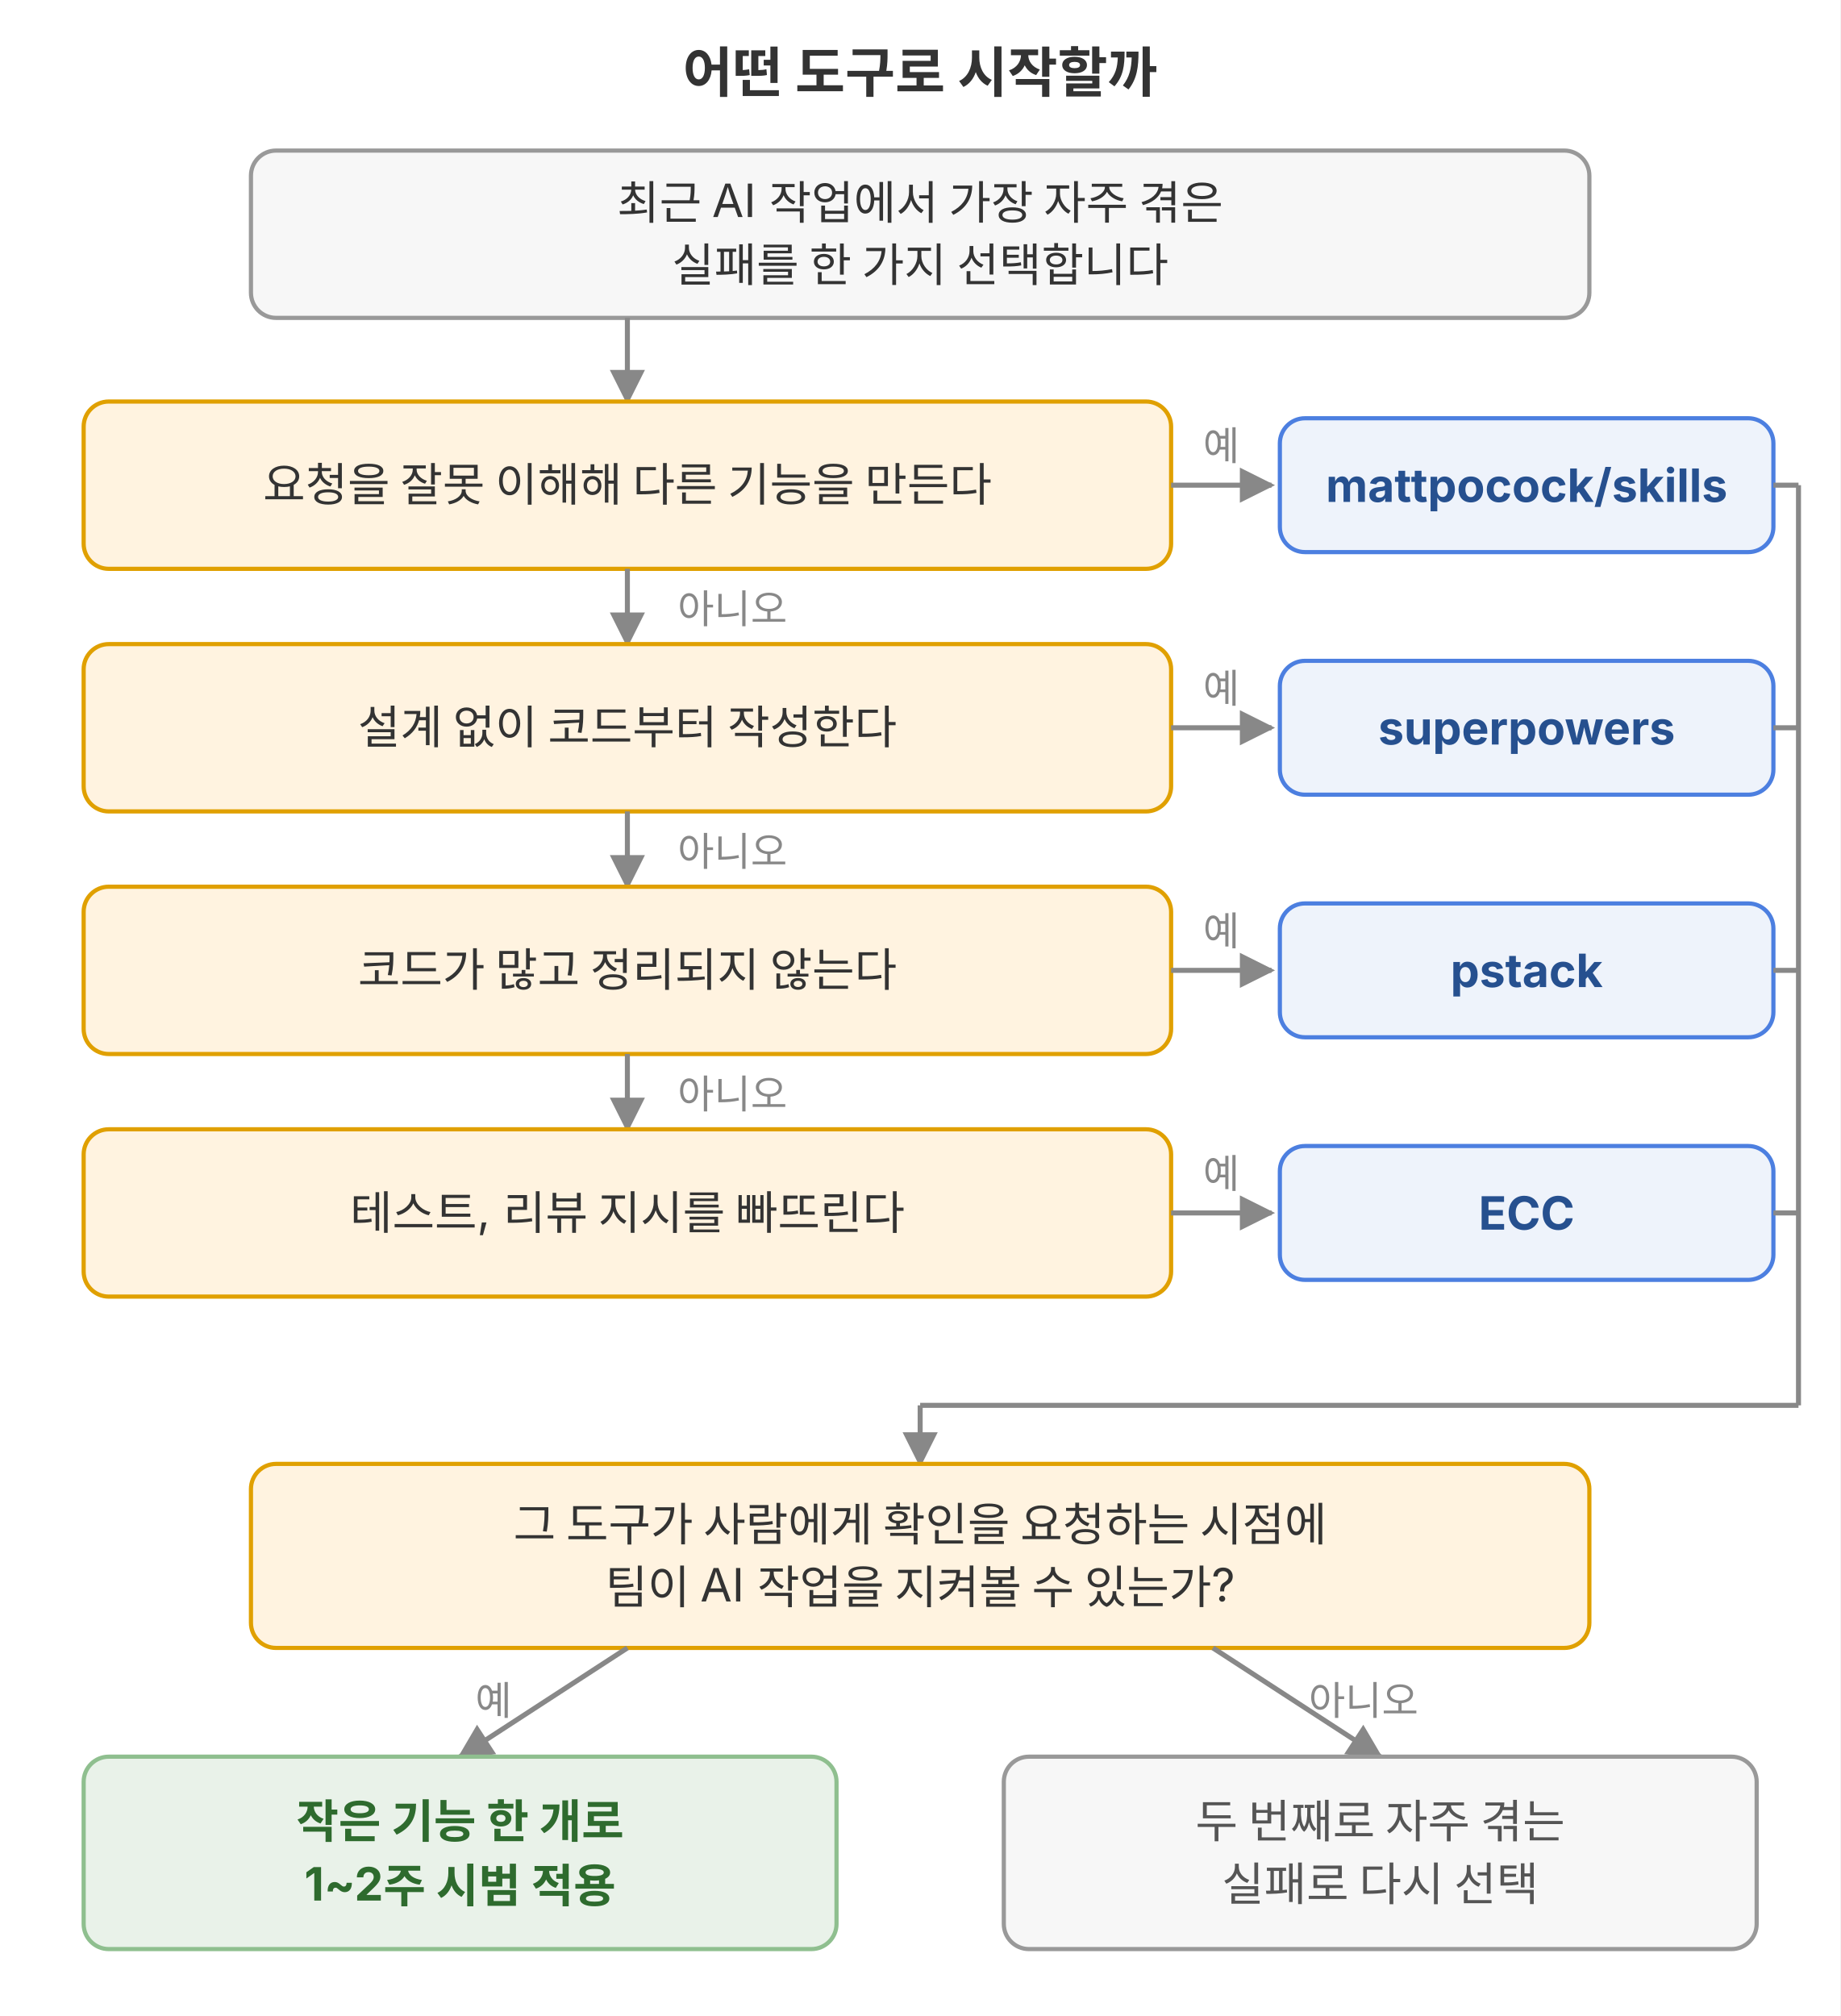
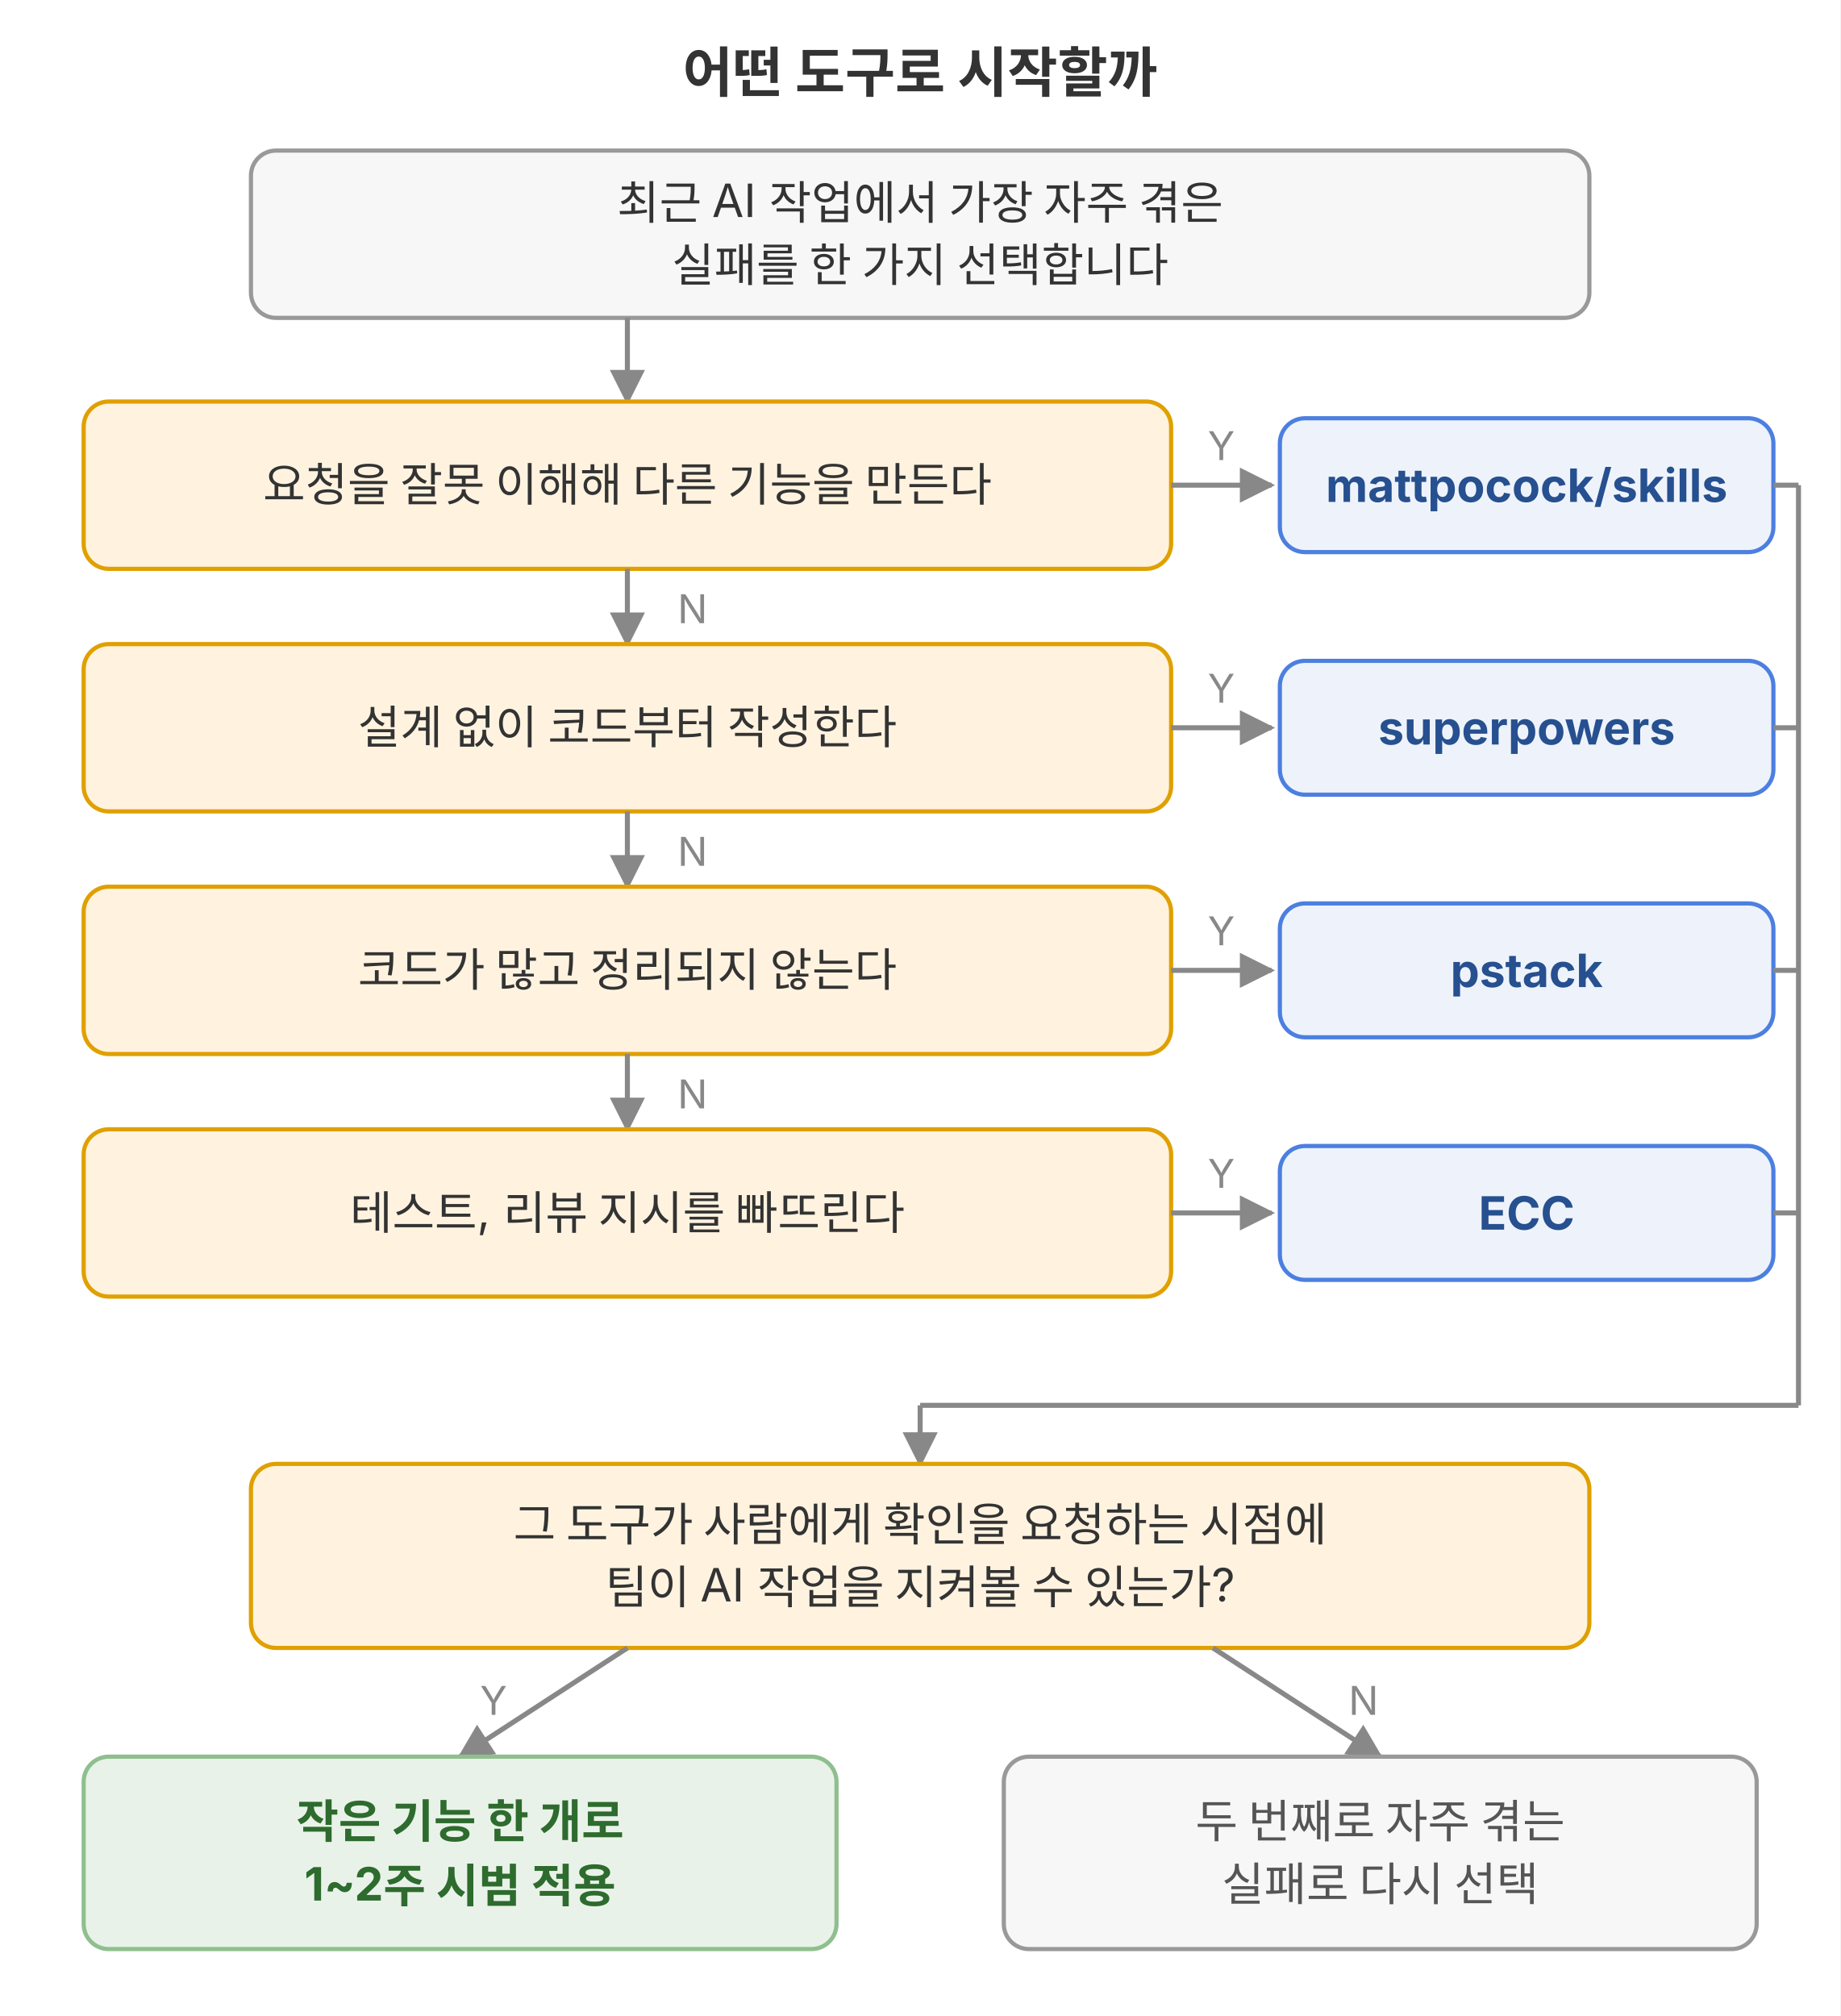
<svg xmlns="http://www.w3.org/2000/svg" width="440" height="482" viewBox="0 0 440 482" font-family="-apple-system, 'Segoe UI', 'Noto Sans KR', sans-serif">
  <defs>
    <marker id="ah" viewBox="0 0 10 10" refX="9" refY="5" markerWidth="7" markerHeight="7" orient="auto-start-reverse">
      <path d="M0,0 L10,5 L0,10 z" fill="#888" />
    </marker>
  </defs>
  <rect x="0" y="0" width="440" height="482" fill="#FFFFFF" />
  <text x="220.0" y="22" font-size="13" fill="#333" text-anchor="middle" font-weight="bold">어떤 도구로 시작할까</text>
  <rect x="60" y="36" width="320" height="40" rx="6" fill="#F7F7F7" stroke="#999999" />
  <text x="220" y="52.4" font-size="11" fill="#333" text-anchor="middle">최근 AI 작업에서 가장 자주 겪은</text>
  <text x="220" y="67.3" font-size="11" fill="#333" text-anchor="middle">실패를 한 가지 선택합니다</text>
  <line x1="150" y1="76" x2="150" y2="96" stroke="#888" stroke-width="1.2" marker-end="url(#ah)" />
  <rect x="20" y="96" width="260" height="40" rx="6" fill="#FFF3E0" stroke="#E0A000" />
  <text x="150" y="119.8" font-size="11" fill="#333" text-anchor="middle">요청을 잘못 이해해 다른 기능을 만든다</text>
  <rect x="306" y="100" width="118" height="32" rx="6" fill="#EEF3FB" stroke="#4C7FE0" />
  <text x="365" y="120" font-size="11" fill="#26508F" text-anchor="middle" font-weight="bold">mattpocock/skills</text>
  <line x1="280" y1="116" x2="304" y2="116" stroke="#888" stroke-width="1.2" marker-end="url(#ah)" />
-   <text x="292" y="110" font-size="9.5" fill="#888" text-anchor="middle">예</text>
+   <text x="292" y="110" font-size="9.5" fill="#888" text-anchor="middle">Y</text>
  <line x1="150" y1="136" x2="150" y2="154" stroke="#888" stroke-width="1.2" marker-end="url(#ah)" />
-   <text x="162" y="149" font-size="9.5" fill="#888" text-anchor="start">아니오</text>
+   <text x="162" y="149" font-size="9.5" fill="#888" text-anchor="start">N</text>
  <rect x="20" y="154" width="260" height="40" rx="6" fill="#FFF3E0" stroke="#E0A000" />
  <text x="150" y="177.8" font-size="11" fill="#333" text-anchor="middle">설계 없이 코드부터 작성한다</text>
  <rect x="306" y="158" width="118" height="32" rx="6" fill="#EEF3FB" stroke="#4C7FE0" />
  <text x="365" y="178" font-size="11" fill="#26508F" text-anchor="middle" font-weight="bold">superpowers</text>
  <line x1="280" y1="174" x2="304" y2="174" stroke="#888" stroke-width="1.2" marker-end="url(#ah)" />
-   <text x="292" y="168" font-size="9.5" fill="#888" text-anchor="middle">예</text>
+   <text x="292" y="168" font-size="9.5" fill="#888" text-anchor="middle">Y</text>
  <line x1="150" y1="194" x2="150" y2="212" stroke="#888" stroke-width="1.2" marker-end="url(#ah)" />
-   <text x="162" y="207" font-size="9.5" fill="#888" text-anchor="start">아니오</text>
+   <text x="162" y="207" font-size="9.5" fill="#888" text-anchor="start">N</text>
  <rect x="20" y="212" width="260" height="40" rx="6" fill="#FFF3E0" stroke="#E0A000" />
  <text x="150" y="235.8" font-size="11" fill="#333" text-anchor="middle">코드가 많고 정리되지 않는다</text>
  <rect x="306" y="216" width="118" height="32" rx="6" fill="#EEF3FB" stroke="#4C7FE0" />
  <text x="365" y="236" font-size="11" fill="#26508F" text-anchor="middle" font-weight="bold">pstack</text>
  <line x1="280" y1="232" x2="304" y2="232" stroke="#888" stroke-width="1.2" marker-end="url(#ah)" />
-   <text x="292" y="226" font-size="9.5" fill="#888" text-anchor="middle">예</text>
+   <text x="292" y="226" font-size="9.5" fill="#888" text-anchor="middle">Y</text>
  <line x1="150" y1="252" x2="150" y2="270" stroke="#888" stroke-width="1.2" marker-end="url(#ah)" />
-   <text x="162" y="265" font-size="9.5" fill="#888" text-anchor="start">아니오</text>
+   <text x="162" y="265" font-size="9.5" fill="#888" text-anchor="start">N</text>
  <rect x="20" y="270" width="260" height="40" rx="6" fill="#FFF3E0" stroke="#E0A000" />
  <text x="150" y="293.9" font-size="11" fill="#333" text-anchor="middle">테스트, 리뷰 지시를 빠뜨린다</text>
  <rect x="306" y="274" width="118" height="32" rx="6" fill="#EEF3FB" stroke="#4C7FE0" />
  <text x="365" y="294" font-size="11" fill="#26508F" text-anchor="middle" font-weight="bold">ECC</text>
  <line x1="280" y1="290" x2="304" y2="290" stroke="#888" stroke-width="1.2" marker-end="url(#ah)" />
-   <text x="292" y="284" font-size="9.5" fill="#888" text-anchor="middle">예</text>
+   <text x="292" y="284" font-size="9.5" fill="#888" text-anchor="middle">Y</text>
  <line x1="430" y1="116" x2="430" y2="336" stroke="#888" stroke-width="1.2" />
  <line x1="424" y1="116" x2="430" y2="116" stroke="#888" stroke-width="1.2" />
  <line x1="424" y1="174" x2="430" y2="174" stroke="#888" stroke-width="1.2" />
  <line x1="424" y1="232" x2="430" y2="232" stroke="#888" stroke-width="1.2" />
  <line x1="424" y1="290" x2="430" y2="290" stroke="#888" stroke-width="1.2" />
  <line x1="430" y1="336" x2="220" y2="336" stroke="#888" stroke-width="1.2" />
  <line x1="220" y1="336" x2="220" y2="350" stroke="#888" stroke-width="1.2" marker-end="url(#ah)" />
  <rect x="60" y="350" width="320" height="44" rx="6" fill="#FFF3E0" stroke="#E0A000" />
  <text x="220" y="368.4" font-size="11" fill="#333" text-anchor="middle">그 도구가 사람에게 확인을 요청하는 시점에</text>
  <text x="220" y="383.4" font-size="11" fill="#333" text-anchor="middle">팀이 AI 작업을 지켜볼 수 있는가?</text>
  <line x1="150" y1="394" x2="110" y2="420" stroke="#888" stroke-width="1.2" marker-end="url(#ah)" />
-   <text x="118" y="410" font-size="9.5" fill="#888" text-anchor="middle">예</text>
+   <text x="118" y="410" font-size="9.5" fill="#888" text-anchor="middle">Y</text>
  <line x1="290" y1="394" x2="330" y2="420" stroke="#888" stroke-width="1.2" marker-end="url(#ah)" />
-   <text x="326" y="410" font-size="9.5" fill="#888" text-anchor="middle">아니오</text>
+   <text x="326" y="410" font-size="9.5" fill="#888" text-anchor="middle">N</text>
  <rect x="20" y="420" width="180" height="46" rx="6" fill="#E9F2E9" stroke="#8FBF8F" />
  <text x="110" y="439.4" font-size="11" fill="#2E6B2E" text-anchor="middle" font-weight="bold">작은 기능 한 개로</text>
  <text x="110" y="454.4" font-size="11" fill="#2E6B2E" text-anchor="middle" font-weight="bold">1~2주 시범 적용</text>
  <rect x="240" y="420" width="180" height="46" rx="6" fill="#F7F7F7" stroke="#999999" />
  <text x="330" y="439.4" font-size="11" fill="#555" text-anchor="middle">두 번째로 자주 겪는</text>
  <text x="330" y="454.4" font-size="11" fill="#555" text-anchor="middle">실패로 다시 선택</text>
</svg>
